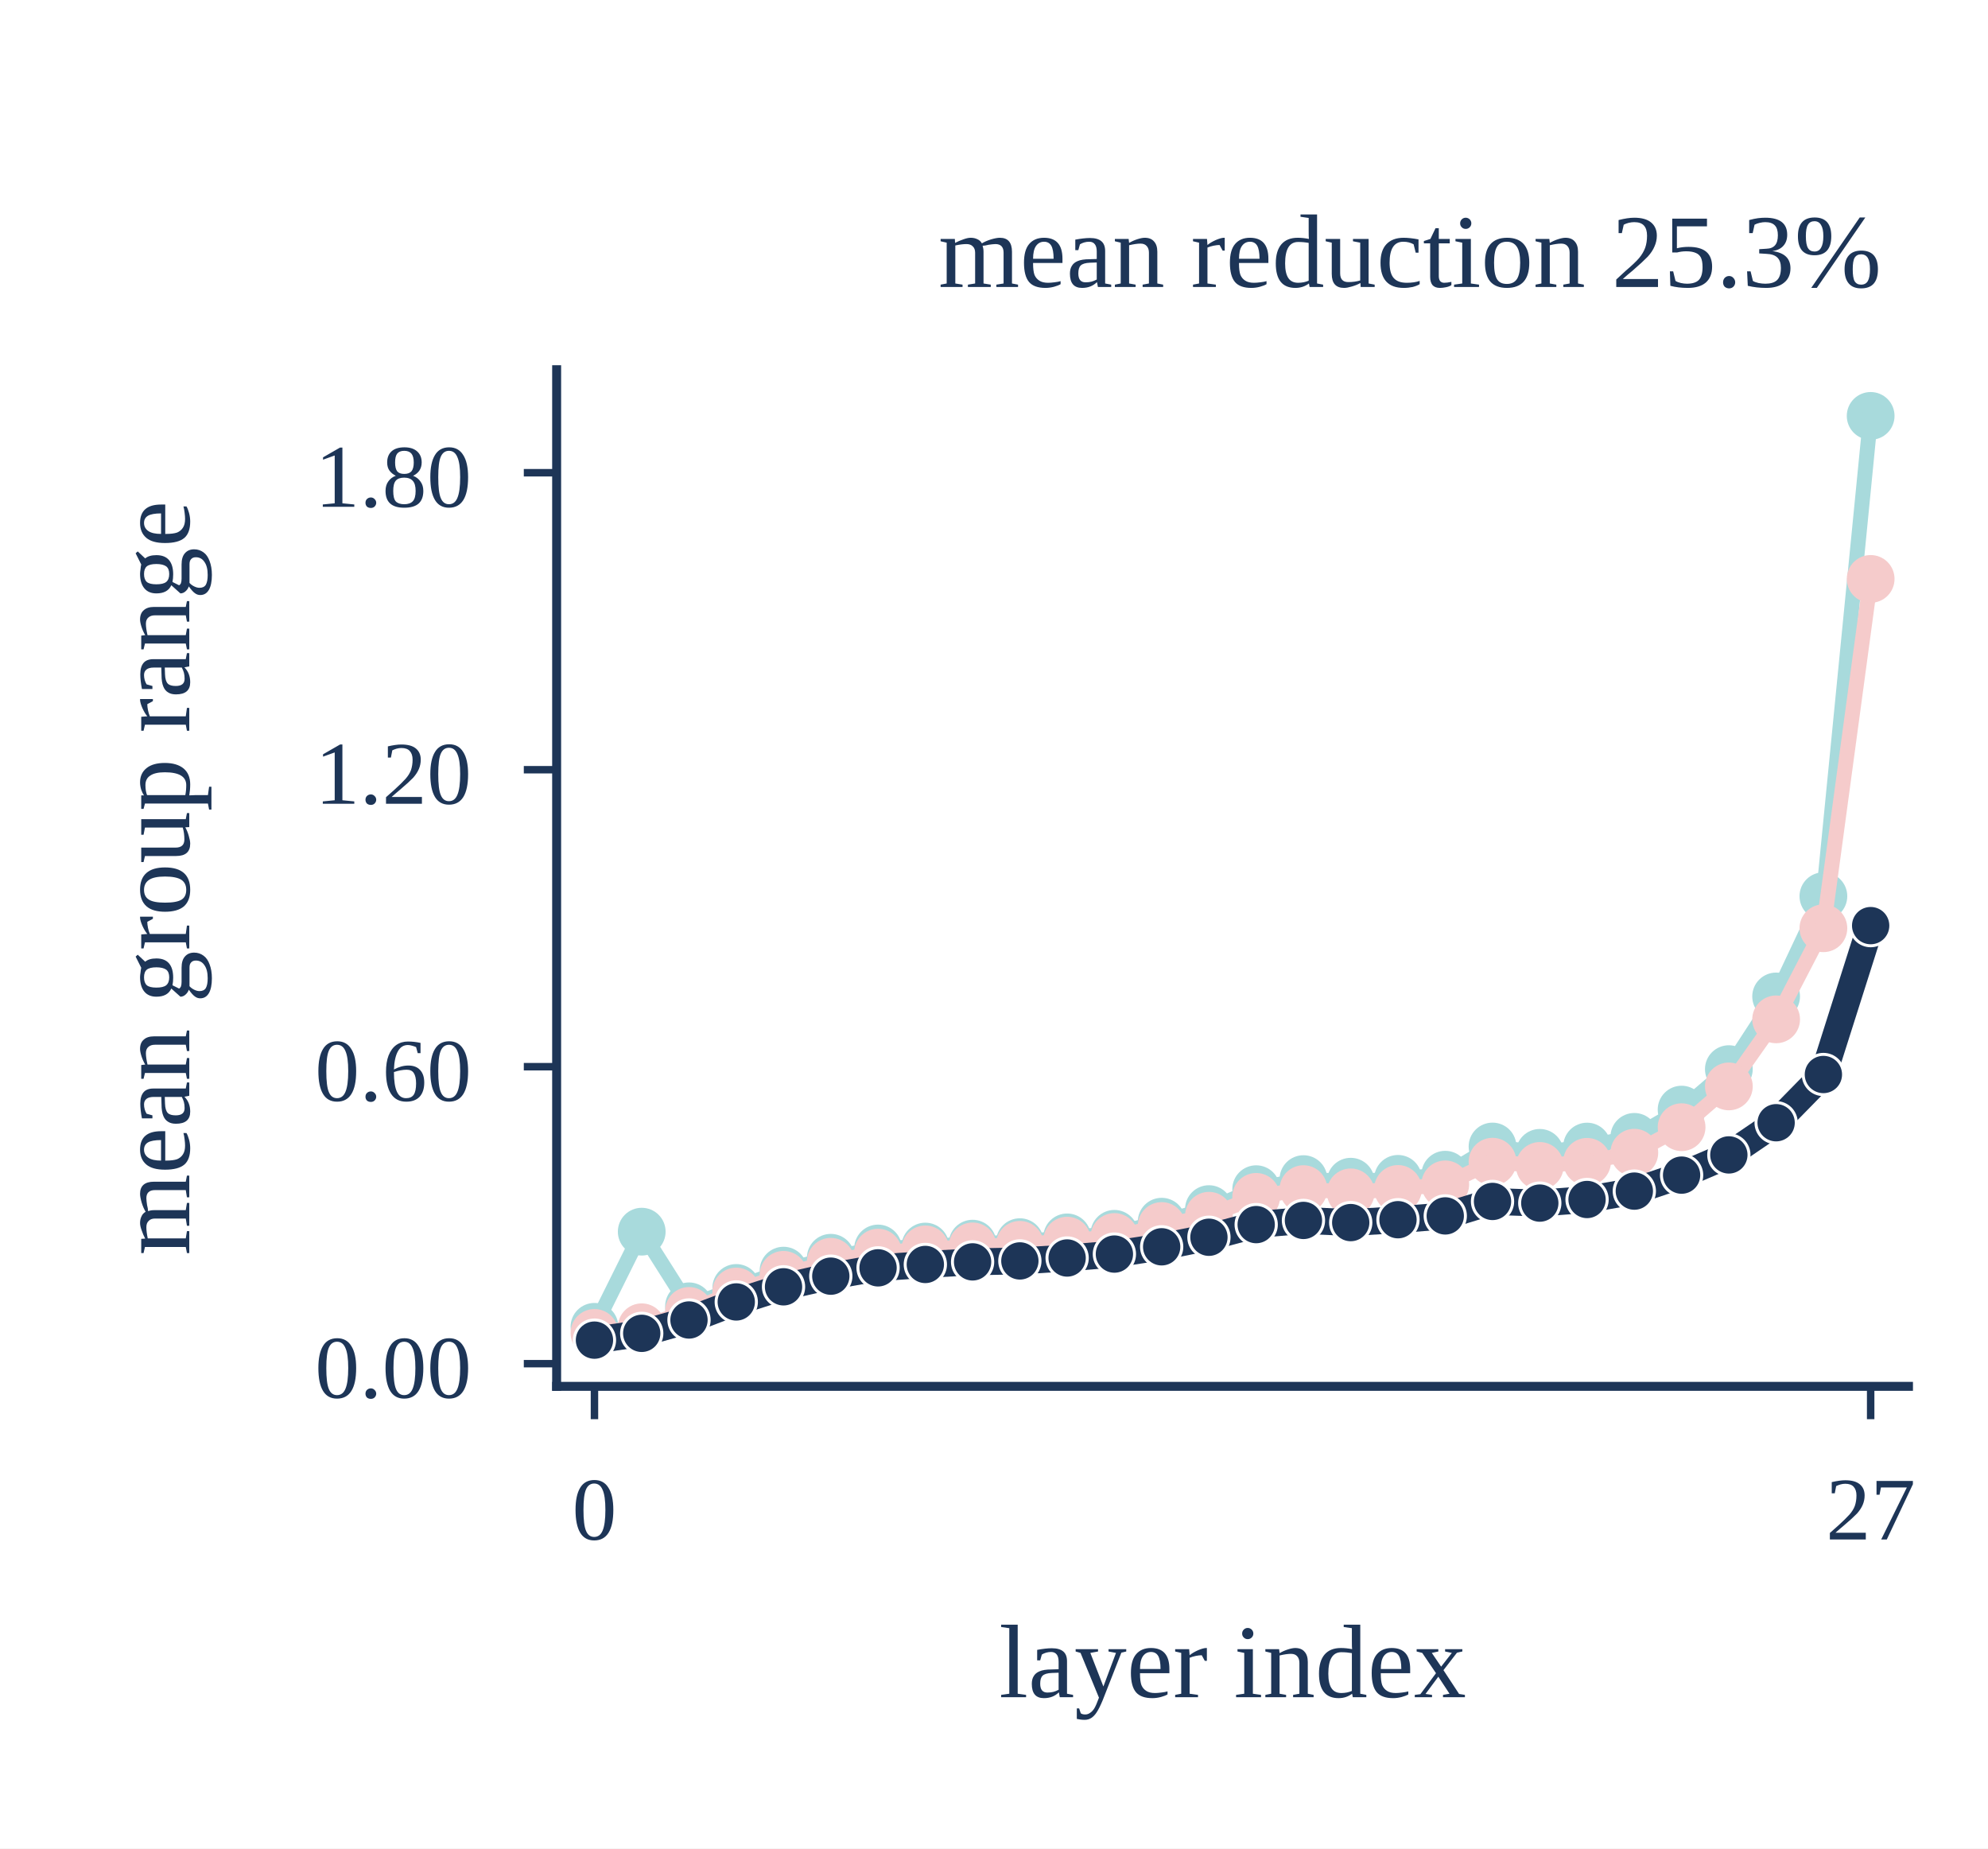
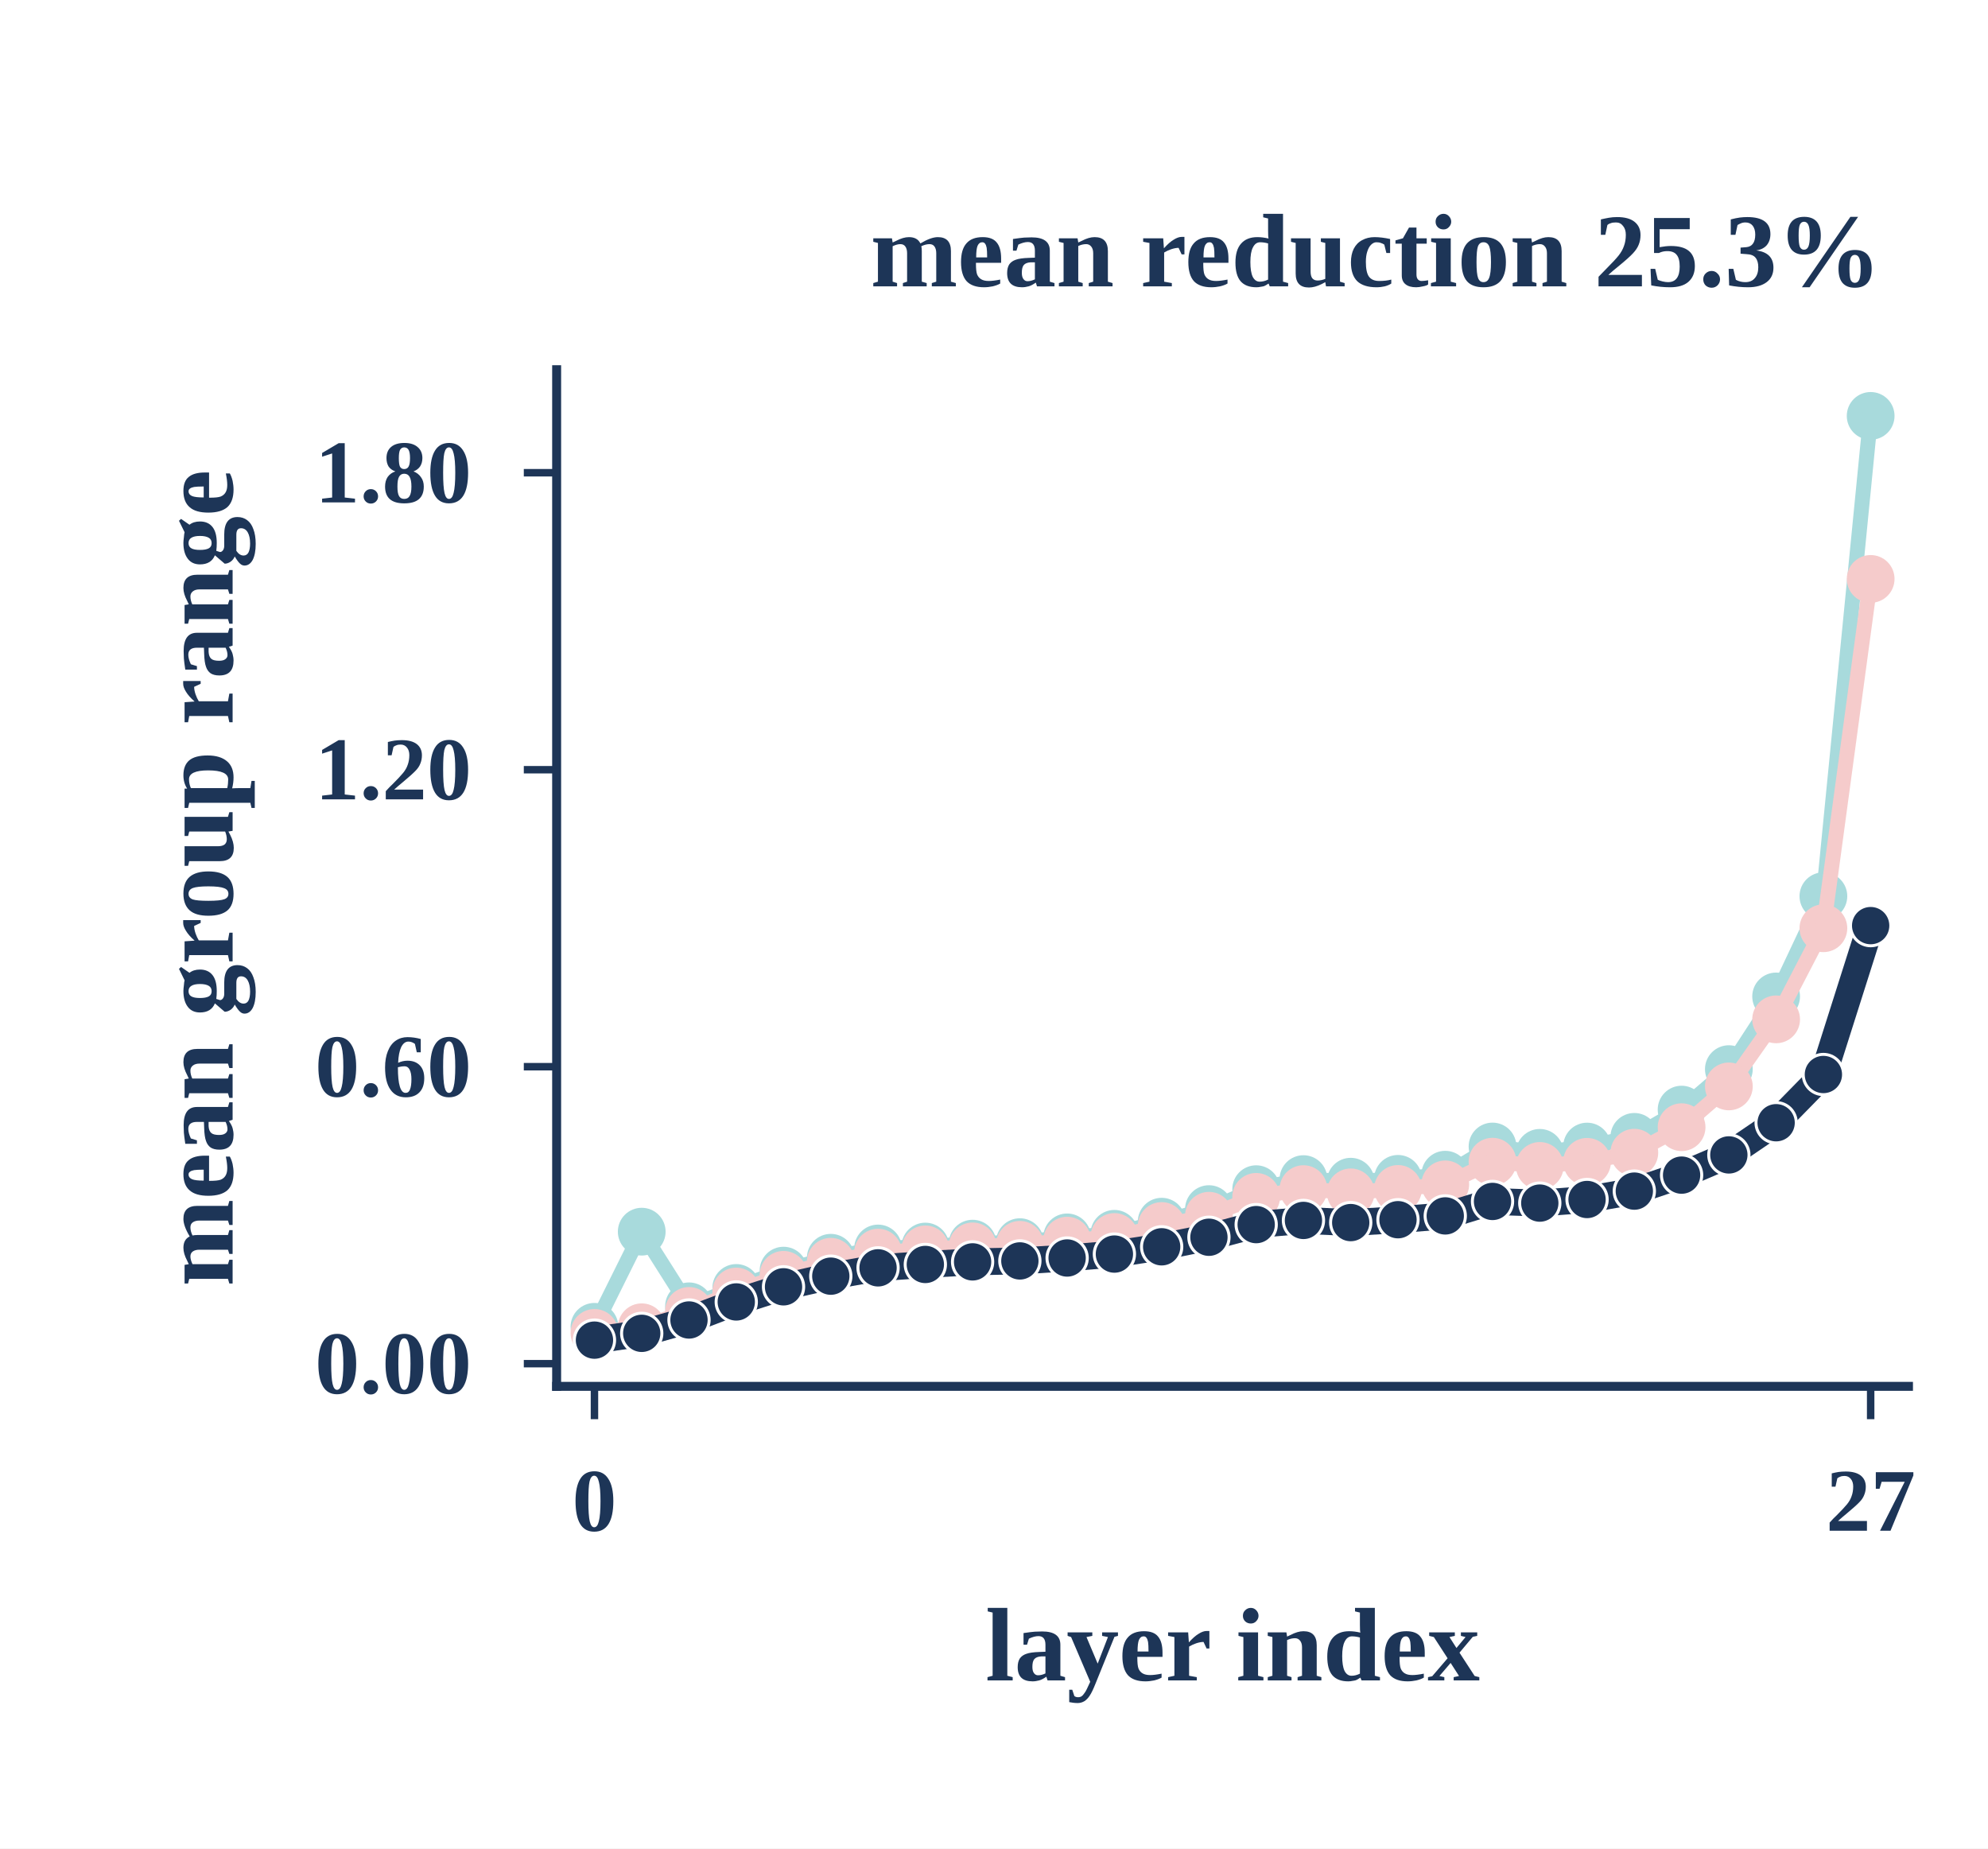
<svg xmlns="http://www.w3.org/2000/svg" xmlns:xlink="http://www.w3.org/1999/xlink" width="133.2pt" height="123.84pt" viewBox="0 0 133.2 123.84" version="1.1">
  <defs>
    <style type="text/css">*{stroke-linejoin: round; stroke-linecap: butt}</style>
  </defs>
  <g id="figure_1">
    <g id="patch_1">
      <path d="M 0 123.84 L 133.2 123.84 L 133.2 0 L 0 0 z " style="fill: #ffffff" />
    </g>
    <g id="axes_1">
      <g id="patch_2">
        <path d="M 37.296 92.88 L 127.872 92.88 L 127.872 24.768 L 37.296 24.768 z " style="fill: #ffffff" />
      </g>
      <g id="matplotlib.axis_1">
        <g id="xtick_1">
          <g id="line2d_1">
            <defs>
-               <path id="m41f1aa13f2" d="M 0 0 L 0 2.2 " style="stroke: #1d3557; stroke-width: 0.5" />
+               <path id="mff62e9eb4f" d="M 0 0 L 0 2.2 " style="stroke: #1d3557; stroke-width: 0.5" />
            </defs>
            <g>
-               <use xlink:href="#m41f1aa13f2" x="39.83" y="92.88" style="fill: #1d3557; stroke: #1d3557; stroke-width: 0.5" />
+               <use xlink:href="#mff62e9eb4f" x="39.83" y="92.88" style="fill: #1d3557; stroke: #1d3557; stroke-width: 0.5" />
            </g>
          </g>
          <g id="text_1">
-             <text style="font-size: 6px; font-family: 'Times New Roman', 'Liberation Serif', 'DejaVu Serif', serif; text-anchor: middle; fill: #1d3557" x="39.83" y="103.139" transform="rotate(-0 39.82959 103.1391)">0</text>
+             <text style="font-weight: 700; font-size: 6px; font-family: 'Times New Roman', serif; text-anchor: middle; fill: #1d3557" x="39.83" y="102.553" transform="rotate(-0 39.82959 102.5531)">0</text>
          </g>
        </g>
        <g id="xtick_2">
          <g id="line2d_2">
            <g>
-               <use xlink:href="#m41f1aa13f2" x="125.338" y="92.88" style="fill: #1d3557; stroke: #1d3557; stroke-width: 0.5" />
+               <use xlink:href="#mff62e9eb4f" x="125.338" y="92.88" style="fill: #1d3557; stroke: #1d3557; stroke-width: 0.5" />
            </g>
          </g>
          <g id="text_2">
-             <text style="font-size: 6px; font-family: 'Times New Roman', 'Liberation Serif', 'DejaVu Serif', serif; text-anchor: middle; fill: #1d3557" x="125.338" y="103.139" transform="rotate(-0 125.3384 103.1391)">27</text>
+             <text style="font-weight: 700; font-size: 6px; font-family: 'Times New Roman', serif; text-anchor: middle; fill: #1d3557" x="125.338" y="102.553" transform="rotate(-0 125.3384 102.5531)">27</text>
          </g>
        </g>
        <g id="text_3">
-           <text style="font-size: 7px; font-family: 'Times New Roman', 'Liberation Serif', 'DejaVu Serif', serif; text-anchor: middle; fill: #1d3557" x="82.584" y="113.706" transform="rotate(-0 82.584 113.7058)">layer index</text>
+           <text style="font-weight: 700; font-size: 7px; font-family: 'Times New Roman', serif; text-anchor: middle; fill: #1d3557" x="82.584" y="112.581" transform="rotate(-0 82.584 112.5812)">layer index</text>
        </g>
      </g>
      <g id="matplotlib.axis_2">
        <g id="ytick_1">
          <g id="line2d_3">
            <defs>
-               <path id="m8bf0206cae" d="M 0 0 L -2.2 0 " style="stroke: #1d3557; stroke-width: 0.5" />
+               <path id="m8c5cde82a4" d="M 0 0 L -2.2 0 " style="stroke: #1d3557; stroke-width: 0.5" />
            </defs>
            <g>
-               <use xlink:href="#m8bf0206cae" x="37.296" y="91.361" style="fill: #1d3557; stroke: #1d3557; stroke-width: 0.5" />
+               <use xlink:href="#m8c5cde82a4" x="37.296" y="91.361" style="fill: #1d3557; stroke: #1d3557; stroke-width: 0.5" />
            </g>
          </g>
          <g id="text_4">
-             <text style="font-size: 6px; font-family: 'Times New Roman', 'Liberation Serif', 'DejaVu Serif', serif; text-anchor: end; fill: #1d3557" x="31.596" y="93.641" transform="rotate(-0 31.596 93.64051)">0.00</text>
+             <text style="font-weight: 700; font-size: 6px; font-family: 'Times New Roman', serif; text-anchor: end; fill: #1d3557" x="31.596" y="93.348" transform="rotate(-0 31.596 93.34754)">0.00</text>
          </g>
        </g>
        <g id="ytick_2">
          <g id="line2d_4">
            <g>
-               <use xlink:href="#m8bf0206cae" x="37.296" y="71.465" style="fill: #1d3557; stroke: #1d3557; stroke-width: 0.5" />
+               <use xlink:href="#m8c5cde82a4" x="37.296" y="71.465" style="fill: #1d3557; stroke: #1d3557; stroke-width: 0.5" />
            </g>
          </g>
          <g id="text_5">
-             <text style="font-size: 6px; font-family: 'Times New Roman', 'Liberation Serif', 'DejaVu Serif', serif; text-anchor: end; fill: #1d3557" x="31.596" y="73.744" transform="rotate(-0 31.596 73.74407)">0.60</text>
+             <text style="font-weight: 700; font-size: 6px; font-family: 'Times New Roman', serif; text-anchor: end; fill: #1d3557" x="31.596" y="73.451" transform="rotate(-0 31.596 73.4511)">0.60</text>
          </g>
        </g>
        <g id="ytick_3">
          <g id="line2d_5">
            <g>
-               <use xlink:href="#m8bf0206cae" x="37.296" y="51.568" style="fill: #1d3557; stroke: #1d3557; stroke-width: 0.5" />
+               <use xlink:href="#m8c5cde82a4" x="37.296" y="51.568" style="fill: #1d3557; stroke: #1d3557; stroke-width: 0.5" />
            </g>
          </g>
          <g id="text_6">
-             <text style="font-size: 6px; font-family: 'Times New Roman', 'Liberation Serif', 'DejaVu Serif', serif; text-anchor: end; fill: #1d3557" x="31.596" y="53.848" transform="rotate(-0 31.596 53.84763)">1.20</text>
+             <text style="font-weight: 700; font-size: 6px; font-family: 'Times New Roman', serif; text-anchor: end; fill: #1d3557" x="31.596" y="53.555" transform="rotate(-0 31.596 53.55466)">1.20</text>
          </g>
        </g>
        <g id="ytick_4">
          <g id="line2d_6">
            <g>
-               <use xlink:href="#m8bf0206cae" x="37.296" y="31.672" style="fill: #1d3557; stroke: #1d3557; stroke-width: 0.5" />
+               <use xlink:href="#m8c5cde82a4" x="37.296" y="31.672" style="fill: #1d3557; stroke: #1d3557; stroke-width: 0.5" />
            </g>
          </g>
          <g id="text_7">
-             <text style="font-size: 6px; font-family: 'Times New Roman', 'Liberation Serif', 'DejaVu Serif', serif; text-anchor: end; fill: #1d3557" x="31.596" y="33.951" transform="rotate(-0 31.596 33.95118)">1.80</text>
+             <text style="font-weight: 700; font-size: 6px; font-family: 'Times New Roman', serif; text-anchor: end; fill: #1d3557" x="31.596" y="33.658" transform="rotate(-0 31.596 33.65821)">1.80</text>
          </g>
        </g>
        <g id="text_8">
-           <text style="font-size: 7px; font-family: 'Times New Roman', 'Liberation Serif', 'DejaVu Serif', serif; text-anchor: middle; fill: #1d3557" x="12.681" y="58.824" transform="rotate(-90 12.68131 58.824)">mean group range</text>
+           <text style="font-weight: 700; font-size: 7px; font-family: 'Times New Roman', serif; text-anchor: middle; fill: #1d3557" x="15.586" y="58.824" transform="rotate(-90 15.58553 58.824)">mean group range</text>
        </g>
      </g>
      <g id="line2d_7">
-         <path d="M 39.83 88.892 L 42.997 82.517 L 46.164 87.519 L 49.331 86.288 L 52.498 85.128 L 55.665 84.266 L 58.832 83.644 L 61.999 83.515 L 65.166 83.32 L 68.333 83.22 L 71.5 82.9 L 74.667 82.661 L 77.834 81.849 L 81.001 81.006 L 84.167 79.671 L 87.334 78.996 L 90.501 79.17 L 93.668 78.979 L 96.835 78.701 L 100.002 76.812 L 103.169 77.237 L 106.336 76.816 L 109.503 76.166 L 112.67 74.34 L 115.837 71.628 L 119.004 66.759 L 122.171 60.042 L 125.338 27.864 " clip-path="url(#pec1732b1dc)" style="fill: none; stroke: #a8dadc; stroke-linecap: square" />
+         <path d="M 39.83 88.892 L 42.997 82.517 L 46.164 87.519 L 49.331 86.288 L 52.498 85.128 L 55.665 84.266 L 58.832 83.644 L 61.999 83.515 L 65.166 83.32 L 68.333 83.22 L 71.5 82.9 L 74.667 82.661 L 77.834 81.849 L 81.001 81.006 L 84.167 79.671 L 87.334 78.996 L 90.501 79.17 L 93.668 78.979 L 96.835 78.701 L 100.002 76.812 L 103.169 77.237 L 106.336 76.816 L 109.503 76.166 L 112.67 74.34 L 115.837 71.628 L 119.004 66.759 L 122.171 60.042 L 125.338 27.864 " clip-path="url(#p6c785746af)" style="fill: none; stroke: #a8dadc; stroke-linecap: square" />
        <defs>
-           <path id="macbaec194e" d="M 0 1.1 C 0.292 1.1 0.572 0.984 0.778 0.778 C 0.984 0.572 1.1 0.292 1.1 0 C 1.1 -0.292 0.984 -0.572 0.778 -0.778 C 0.572 -0.984 0.292 -1.1 0 -1.1 C -0.292 -1.1 -0.572 -0.984 -0.778 -0.778 C -0.984 -0.572 -1.1 -0.292 -1.1 0 C -1.1 0.292 -0.984 0.572 -0.778 0.778 C -0.572 0.984 -0.292 1.1 0 1.1 z " style="stroke: #a8dadc" />
+           <path id="m7d5766083f" d="M 0 1.1 C 0.292 1.1 0.572 0.984 0.778 0.778 C 0.984 0.572 1.1 0.292 1.1 0 C 1.1 -0.292 0.984 -0.572 0.778 -0.778 C 0.572 -0.984 0.292 -1.1 0 -1.1 C -0.292 -1.1 -0.572 -0.984 -0.778 -0.778 C -0.984 -0.572 -1.1 -0.292 -1.1 0 C -1.1 0.292 -0.984 0.572 -0.778 0.778 C -0.572 0.984 -0.292 1.1 0 1.1 z " style="stroke: #a8dadc" />
        </defs>
-         <g clip-path="url(#pec1732b1dc)">
-           <use xlink:href="#macbaec194e" x="39.83" y="88.892" style="fill: #a8dadc; stroke: #a8dadc" />
-           <use xlink:href="#macbaec194e" x="42.997" y="82.517" style="fill: #a8dadc; stroke: #a8dadc" />
-           <use xlink:href="#macbaec194e" x="46.164" y="87.519" style="fill: #a8dadc; stroke: #a8dadc" />
-           <use xlink:href="#macbaec194e" x="49.331" y="86.288" style="fill: #a8dadc; stroke: #a8dadc" />
-           <use xlink:href="#macbaec194e" x="52.498" y="85.128" style="fill: #a8dadc; stroke: #a8dadc" />
-           <use xlink:href="#macbaec194e" x="55.665" y="84.266" style="fill: #a8dadc; stroke: #a8dadc" />
-           <use xlink:href="#macbaec194e" x="58.832" y="83.644" style="fill: #a8dadc; stroke: #a8dadc" />
-           <use xlink:href="#macbaec194e" x="61.999" y="83.515" style="fill: #a8dadc; stroke: #a8dadc" />
-           <use xlink:href="#macbaec194e" x="65.166" y="83.32" style="fill: #a8dadc; stroke: #a8dadc" />
-           <use xlink:href="#macbaec194e" x="68.333" y="83.22" style="fill: #a8dadc; stroke: #a8dadc" />
-           <use xlink:href="#macbaec194e" x="71.5" y="82.9" style="fill: #a8dadc; stroke: #a8dadc" />
-           <use xlink:href="#macbaec194e" x="74.667" y="82.661" style="fill: #a8dadc; stroke: #a8dadc" />
-           <use xlink:href="#macbaec194e" x="77.834" y="81.849" style="fill: #a8dadc; stroke: #a8dadc" />
-           <use xlink:href="#macbaec194e" x="81.001" y="81.006" style="fill: #a8dadc; stroke: #a8dadc" />
-           <use xlink:href="#macbaec194e" x="84.167" y="79.671" style="fill: #a8dadc; stroke: #a8dadc" />
-           <use xlink:href="#macbaec194e" x="87.334" y="78.996" style="fill: #a8dadc; stroke: #a8dadc" />
-           <use xlink:href="#macbaec194e" x="90.501" y="79.17" style="fill: #a8dadc; stroke: #a8dadc" />
-           <use xlink:href="#macbaec194e" x="93.668" y="78.979" style="fill: #a8dadc; stroke: #a8dadc" />
-           <use xlink:href="#macbaec194e" x="96.835" y="78.701" style="fill: #a8dadc; stroke: #a8dadc" />
-           <use xlink:href="#macbaec194e" x="100.002" y="76.812" style="fill: #a8dadc; stroke: #a8dadc" />
-           <use xlink:href="#macbaec194e" x="103.169" y="77.237" style="fill: #a8dadc; stroke: #a8dadc" />
-           <use xlink:href="#macbaec194e" x="106.336" y="76.816" style="fill: #a8dadc; stroke: #a8dadc" />
-           <use xlink:href="#macbaec194e" x="109.503" y="76.166" style="fill: #a8dadc; stroke: #a8dadc" />
-           <use xlink:href="#macbaec194e" x="112.67" y="74.34" style="fill: #a8dadc; stroke: #a8dadc" />
-           <use xlink:href="#macbaec194e" x="115.837" y="71.628" style="fill: #a8dadc; stroke: #a8dadc" />
-           <use xlink:href="#macbaec194e" x="119.004" y="66.759" style="fill: #a8dadc; stroke: #a8dadc" />
-           <use xlink:href="#macbaec194e" x="122.171" y="60.042" style="fill: #a8dadc; stroke: #a8dadc" />
-           <use xlink:href="#macbaec194e" x="125.338" y="27.864" style="fill: #a8dadc; stroke: #a8dadc" />
+         <g clip-path="url(#p6c785746af)">
+           <use xlink:href="#m7d5766083f" x="39.83" y="88.892" style="fill: #a8dadc; stroke: #a8dadc" />
+           <use xlink:href="#m7d5766083f" x="42.997" y="82.517" style="fill: #a8dadc; stroke: #a8dadc" />
+           <use xlink:href="#m7d5766083f" x="46.164" y="87.519" style="fill: #a8dadc; stroke: #a8dadc" />
+           <use xlink:href="#m7d5766083f" x="49.331" y="86.288" style="fill: #a8dadc; stroke: #a8dadc" />
+           <use xlink:href="#m7d5766083f" x="52.498" y="85.128" style="fill: #a8dadc; stroke: #a8dadc" />
+           <use xlink:href="#m7d5766083f" x="55.665" y="84.266" style="fill: #a8dadc; stroke: #a8dadc" />
+           <use xlink:href="#m7d5766083f" x="58.832" y="83.644" style="fill: #a8dadc; stroke: #a8dadc" />
+           <use xlink:href="#m7d5766083f" x="61.999" y="83.515" style="fill: #a8dadc; stroke: #a8dadc" />
+           <use xlink:href="#m7d5766083f" x="65.166" y="83.32" style="fill: #a8dadc; stroke: #a8dadc" />
+           <use xlink:href="#m7d5766083f" x="68.333" y="83.22" style="fill: #a8dadc; stroke: #a8dadc" />
+           <use xlink:href="#m7d5766083f" x="71.5" y="82.9" style="fill: #a8dadc; stroke: #a8dadc" />
+           <use xlink:href="#m7d5766083f" x="74.667" y="82.661" style="fill: #a8dadc; stroke: #a8dadc" />
+           <use xlink:href="#m7d5766083f" x="77.834" y="81.849" style="fill: #a8dadc; stroke: #a8dadc" />
+           <use xlink:href="#m7d5766083f" x="81.001" y="81.006" style="fill: #a8dadc; stroke: #a8dadc" />
+           <use xlink:href="#m7d5766083f" x="84.167" y="79.671" style="fill: #a8dadc; stroke: #a8dadc" />
+           <use xlink:href="#m7d5766083f" x="87.334" y="78.996" style="fill: #a8dadc; stroke: #a8dadc" />
+           <use xlink:href="#m7d5766083f" x="90.501" y="79.17" style="fill: #a8dadc; stroke: #a8dadc" />
+           <use xlink:href="#m7d5766083f" x="93.668" y="78.979" style="fill: #a8dadc; stroke: #a8dadc" />
+           <use xlink:href="#m7d5766083f" x="96.835" y="78.701" style="fill: #a8dadc; stroke: #a8dadc" />
+           <use xlink:href="#m7d5766083f" x="100.002" y="76.812" style="fill: #a8dadc; stroke: #a8dadc" />
+           <use xlink:href="#m7d5766083f" x="103.169" y="77.237" style="fill: #a8dadc; stroke: #a8dadc" />
+           <use xlink:href="#m7d5766083f" x="106.336" y="76.816" style="fill: #a8dadc; stroke: #a8dadc" />
+           <use xlink:href="#m7d5766083f" x="109.503" y="76.166" style="fill: #a8dadc; stroke: #a8dadc" />
+           <use xlink:href="#m7d5766083f" x="112.67" y="74.34" style="fill: #a8dadc; stroke: #a8dadc" />
+           <use xlink:href="#m7d5766083f" x="115.837" y="71.628" style="fill: #a8dadc; stroke: #a8dadc" />
+           <use xlink:href="#m7d5766083f" x="119.004" y="66.759" style="fill: #a8dadc; stroke: #a8dadc" />
+           <use xlink:href="#m7d5766083f" x="122.171" y="60.042" style="fill: #a8dadc; stroke: #a8dadc" />
+           <use xlink:href="#m7d5766083f" x="125.338" y="27.864" style="fill: #a8dadc; stroke: #a8dadc" />
        </g>
      </g>
      <g id="line2d_8">
-         <path d="M 39.83 89.3 L 42.997 88.923 L 46.164 87.827 L 49.331 86.527 L 52.498 85.409 L 55.665 84.534 L 58.832 83.921 L 61.999 83.705 L 65.166 83.503 L 68.333 83.398 L 71.5 83.119 L 74.667 82.874 L 77.834 82.138 L 81.001 81.451 L 84.167 80.186 L 87.334 79.667 L 90.501 79.884 L 93.668 79.655 L 96.835 79.349 L 100.002 77.829 L 103.169 78.113 L 106.336 77.838 L 109.503 77.227 L 112.67 75.518 L 115.837 72.786 L 119.004 68.293 L 122.171 62.189 L 125.338 38.786 " clip-path="url(#pec1732b1dc)" style="fill: none; stroke: #f5cbcb; stroke-linecap: square" />
+         <path d="M 39.83 89.3 L 42.997 88.923 L 46.164 87.827 L 49.331 86.527 L 52.498 85.409 L 55.665 84.534 L 58.832 83.921 L 61.999 83.705 L 65.166 83.503 L 68.333 83.398 L 71.5 83.119 L 74.667 82.874 L 77.834 82.138 L 81.001 81.451 L 84.167 80.186 L 87.334 79.667 L 90.501 79.884 L 93.668 79.655 L 96.835 79.349 L 100.002 77.829 L 103.169 78.113 L 106.336 77.838 L 109.503 77.227 L 112.67 75.518 L 115.837 72.786 L 119.004 68.293 L 122.171 62.189 L 125.338 38.786 " clip-path="url(#p6c785746af)" style="fill: none; stroke: #f5cbcb; stroke-linecap: square" />
        <defs>
-           <path id="m932749feab" d="M 0 1.1 C 0.292 1.1 0.572 0.984 0.778 0.778 C 0.984 0.572 1.1 0.292 1.1 0 C 1.1 -0.292 0.984 -0.572 0.778 -0.778 C 0.572 -0.984 0.292 -1.1 0 -1.1 C -0.292 -1.1 -0.572 -0.984 -0.778 -0.778 C -0.984 -0.572 -1.1 -0.292 -1.1 0 C -1.1 0.292 -0.984 0.572 -0.778 0.778 C -0.572 0.984 -0.292 1.1 0 1.1 z " style="stroke: #f5cbcb" />
+           <path id="m7cc63102e2" d="M 0 1.1 C 0.292 1.1 0.572 0.984 0.778 0.778 C 0.984 0.572 1.1 0.292 1.1 0 C 1.1 -0.292 0.984 -0.572 0.778 -0.778 C 0.572 -0.984 0.292 -1.1 0 -1.1 C -0.292 -1.1 -0.572 -0.984 -0.778 -0.778 C -0.984 -0.572 -1.1 -0.292 -1.1 0 C -1.1 0.292 -0.984 0.572 -0.778 0.778 C -0.572 0.984 -0.292 1.1 0 1.1 z " style="stroke: #f5cbcb" />
        </defs>
-         <g clip-path="url(#pec1732b1dc)">
-           <use xlink:href="#m932749feab" x="39.83" y="89.3" style="fill: #f5cbcb; stroke: #f5cbcb" />
-           <use xlink:href="#m932749feab" x="42.997" y="88.923" style="fill: #f5cbcb; stroke: #f5cbcb" />
-           <use xlink:href="#m932749feab" x="46.164" y="87.827" style="fill: #f5cbcb; stroke: #f5cbcb" />
-           <use xlink:href="#m932749feab" x="49.331" y="86.527" style="fill: #f5cbcb; stroke: #f5cbcb" />
-           <use xlink:href="#m932749feab" x="52.498" y="85.409" style="fill: #f5cbcb; stroke: #f5cbcb" />
-           <use xlink:href="#m932749feab" x="55.665" y="84.534" style="fill: #f5cbcb; stroke: #f5cbcb" />
-           <use xlink:href="#m932749feab" x="58.832" y="83.921" style="fill: #f5cbcb; stroke: #f5cbcb" />
-           <use xlink:href="#m932749feab" x="61.999" y="83.705" style="fill: #f5cbcb; stroke: #f5cbcb" />
-           <use xlink:href="#m932749feab" x="65.166" y="83.503" style="fill: #f5cbcb; stroke: #f5cbcb" />
-           <use xlink:href="#m932749feab" x="68.333" y="83.398" style="fill: #f5cbcb; stroke: #f5cbcb" />
-           <use xlink:href="#m932749feab" x="71.5" y="83.119" style="fill: #f5cbcb; stroke: #f5cbcb" />
-           <use xlink:href="#m932749feab" x="74.667" y="82.874" style="fill: #f5cbcb; stroke: #f5cbcb" />
-           <use xlink:href="#m932749feab" x="77.834" y="82.138" style="fill: #f5cbcb; stroke: #f5cbcb" />
-           <use xlink:href="#m932749feab" x="81.001" y="81.451" style="fill: #f5cbcb; stroke: #f5cbcb" />
-           <use xlink:href="#m932749feab" x="84.167" y="80.186" style="fill: #f5cbcb; stroke: #f5cbcb" />
-           <use xlink:href="#m932749feab" x="87.334" y="79.667" style="fill: #f5cbcb; stroke: #f5cbcb" />
-           <use xlink:href="#m932749feab" x="90.501" y="79.884" style="fill: #f5cbcb; stroke: #f5cbcb" />
-           <use xlink:href="#m932749feab" x="93.668" y="79.655" style="fill: #f5cbcb; stroke: #f5cbcb" />
-           <use xlink:href="#m932749feab" x="96.835" y="79.349" style="fill: #f5cbcb; stroke: #f5cbcb" />
-           <use xlink:href="#m932749feab" x="100.002" y="77.829" style="fill: #f5cbcb; stroke: #f5cbcb" />
-           <use xlink:href="#m932749feab" x="103.169" y="78.113" style="fill: #f5cbcb; stroke: #f5cbcb" />
-           <use xlink:href="#m932749feab" x="106.336" y="77.838" style="fill: #f5cbcb; stroke: #f5cbcb" />
-           <use xlink:href="#m932749feab" x="109.503" y="77.227" style="fill: #f5cbcb; stroke: #f5cbcb" />
-           <use xlink:href="#m932749feab" x="112.67" y="75.518" style="fill: #f5cbcb; stroke: #f5cbcb" />
-           <use xlink:href="#m932749feab" x="115.837" y="72.786" style="fill: #f5cbcb; stroke: #f5cbcb" />
-           <use xlink:href="#m932749feab" x="119.004" y="68.293" style="fill: #f5cbcb; stroke: #f5cbcb" />
-           <use xlink:href="#m932749feab" x="122.171" y="62.189" style="fill: #f5cbcb; stroke: #f5cbcb" />
-           <use xlink:href="#m932749feab" x="125.338" y="38.786" style="fill: #f5cbcb; stroke: #f5cbcb" />
+         <g clip-path="url(#p6c785746af)">
+           <use xlink:href="#m7cc63102e2" x="39.83" y="89.3" style="fill: #f5cbcb; stroke: #f5cbcb" />
+           <use xlink:href="#m7cc63102e2" x="42.997" y="88.923" style="fill: #f5cbcb; stroke: #f5cbcb" />
+           <use xlink:href="#m7cc63102e2" x="46.164" y="87.827" style="fill: #f5cbcb; stroke: #f5cbcb" />
+           <use xlink:href="#m7cc63102e2" x="49.331" y="86.527" style="fill: #f5cbcb; stroke: #f5cbcb" />
+           <use xlink:href="#m7cc63102e2" x="52.498" y="85.409" style="fill: #f5cbcb; stroke: #f5cbcb" />
+           <use xlink:href="#m7cc63102e2" x="55.665" y="84.534" style="fill: #f5cbcb; stroke: #f5cbcb" />
+           <use xlink:href="#m7cc63102e2" x="58.832" y="83.921" style="fill: #f5cbcb; stroke: #f5cbcb" />
+           <use xlink:href="#m7cc63102e2" x="61.999" y="83.705" style="fill: #f5cbcb; stroke: #f5cbcb" />
+           <use xlink:href="#m7cc63102e2" x="65.166" y="83.503" style="fill: #f5cbcb; stroke: #f5cbcb" />
+           <use xlink:href="#m7cc63102e2" x="68.333" y="83.398" style="fill: #f5cbcb; stroke: #f5cbcb" />
+           <use xlink:href="#m7cc63102e2" x="71.5" y="83.119" style="fill: #f5cbcb; stroke: #f5cbcb" />
+           <use xlink:href="#m7cc63102e2" x="74.667" y="82.874" style="fill: #f5cbcb; stroke: #f5cbcb" />
+           <use xlink:href="#m7cc63102e2" x="77.834" y="82.138" style="fill: #f5cbcb; stroke: #f5cbcb" />
+           <use xlink:href="#m7cc63102e2" x="81.001" y="81.451" style="fill: #f5cbcb; stroke: #f5cbcb" />
+           <use xlink:href="#m7cc63102e2" x="84.167" y="80.186" style="fill: #f5cbcb; stroke: #f5cbcb" />
+           <use xlink:href="#m7cc63102e2" x="87.334" y="79.667" style="fill: #f5cbcb; stroke: #f5cbcb" />
+           <use xlink:href="#m7cc63102e2" x="90.501" y="79.884" style="fill: #f5cbcb; stroke: #f5cbcb" />
+           <use xlink:href="#m7cc63102e2" x="93.668" y="79.655" style="fill: #f5cbcb; stroke: #f5cbcb" />
+           <use xlink:href="#m7cc63102e2" x="96.835" y="79.349" style="fill: #f5cbcb; stroke: #f5cbcb" />
+           <use xlink:href="#m7cc63102e2" x="100.002" y="77.829" style="fill: #f5cbcb; stroke: #f5cbcb" />
+           <use xlink:href="#m7cc63102e2" x="103.169" y="78.113" style="fill: #f5cbcb; stroke: #f5cbcb" />
+           <use xlink:href="#m7cc63102e2" x="106.336" y="77.838" style="fill: #f5cbcb; stroke: #f5cbcb" />
+           <use xlink:href="#m7cc63102e2" x="109.503" y="77.227" style="fill: #f5cbcb; stroke: #f5cbcb" />
+           <use xlink:href="#m7cc63102e2" x="112.67" y="75.518" style="fill: #f5cbcb; stroke: #f5cbcb" />
+           <use xlink:href="#m7cc63102e2" x="115.837" y="72.786" style="fill: #f5cbcb; stroke: #f5cbcb" />
+           <use xlink:href="#m7cc63102e2" x="119.004" y="68.293" style="fill: #f5cbcb; stroke: #f5cbcb" />
+           <use xlink:href="#m7cc63102e2" x="122.171" y="62.189" style="fill: #f5cbcb; stroke: #f5cbcb" />
+           <use xlink:href="#m7cc63102e2" x="125.338" y="38.786" style="fill: #f5cbcb; stroke: #f5cbcb" />
        </g>
      </g>
      <g id="line2d_9">
-         <path d="M 39.83 89.784 L 42.997 89.329 L 46.164 88.434 L 49.331 87.225 L 52.498 86.212 L 55.665 85.498 L 58.832 84.941 L 61.999 84.714 L 65.166 84.541 L 68.333 84.477 L 71.5 84.281 L 74.667 84.018 L 77.834 83.531 L 81.001 82.891 L 84.167 82.044 L 87.334 81.764 L 90.501 81.909 L 93.668 81.716 L 96.835 81.461 L 100.002 80.492 L 103.169 80.603 L 106.336 80.362 L 109.503 79.8 L 112.67 78.729 L 115.837 77.375 L 119.004 75.219 L 122.171 71.988 L 125.338 62.013 " clip-path="url(#pec1732b1dc)" style="fill: none; stroke: #1d3557; stroke-width: 1.8; stroke-linecap: square" />
+         <path d="M 39.83 89.784 L 42.997 89.329 L 46.164 88.434 L 49.331 87.225 L 52.498 86.212 L 55.665 85.498 L 58.832 84.941 L 61.999 84.714 L 65.166 84.541 L 68.333 84.477 L 71.5 84.281 L 74.667 84.018 L 77.834 83.531 L 81.001 82.891 L 84.167 82.044 L 87.334 81.764 L 90.501 81.909 L 93.668 81.716 L 96.835 81.461 L 100.002 80.492 L 103.169 80.603 L 106.336 80.362 L 109.503 79.8 L 112.67 78.729 L 115.837 77.375 L 119.004 75.219 L 122.171 71.988 L 125.338 62.013 " clip-path="url(#p6c785746af)" style="fill: none; stroke: #1d3557; stroke-width: 1.8; stroke-linecap: square" />
        <defs>
-           <path id="mea4743341e" d="M 0 1.35 C 0.358 1.35 0.701 1.208 0.955 0.955 C 1.208 0.701 1.35 0.358 1.35 0 C 1.35 -0.358 1.208 -0.701 0.955 -0.955 C 0.701 -1.208 0.358 -1.35 0 -1.35 C -0.358 -1.35 -0.701 -1.208 -0.955 -0.955 C -1.208 -0.701 -1.35 -0.358 -1.35 0 C -1.35 0.358 -1.208 0.701 -0.955 0.955 C -0.701 1.208 -0.358 1.35 0 1.35 z " style="stroke: #ffffff; stroke-width: 0.2" />
+           <path id="mc015d669a0" d="M 0 1.35 C 0.358 1.35 0.701 1.208 0.955 0.955 C 1.208 0.701 1.35 0.358 1.35 0 C 1.35 -0.358 1.208 -0.701 0.955 -0.955 C 0.701 -1.208 0.358 -1.35 0 -1.35 C -0.358 -1.35 -0.701 -1.208 -0.955 -0.955 C -1.208 -0.701 -1.35 -0.358 -1.35 0 C -1.35 0.358 -1.208 0.701 -0.955 0.955 C -0.701 1.208 -0.358 1.35 0 1.35 z " style="stroke: #ffffff; stroke-width: 0.2" />
        </defs>
-         <g clip-path="url(#pec1732b1dc)">
-           <use xlink:href="#mea4743341e" x="39.83" y="89.784" style="fill: #1d3557; stroke: #ffffff; stroke-width: 0.2" />
-           <use xlink:href="#mea4743341e" x="42.997" y="89.329" style="fill: #1d3557; stroke: #ffffff; stroke-width: 0.2" />
-           <use xlink:href="#mea4743341e" x="46.164" y="88.434" style="fill: #1d3557; stroke: #ffffff; stroke-width: 0.2" />
-           <use xlink:href="#mea4743341e" x="49.331" y="87.225" style="fill: #1d3557; stroke: #ffffff; stroke-width: 0.2" />
-           <use xlink:href="#mea4743341e" x="52.498" y="86.212" style="fill: #1d3557; stroke: #ffffff; stroke-width: 0.2" />
-           <use xlink:href="#mea4743341e" x="55.665" y="85.498" style="fill: #1d3557; stroke: #ffffff; stroke-width: 0.2" />
-           <use xlink:href="#mea4743341e" x="58.832" y="84.941" style="fill: #1d3557; stroke: #ffffff; stroke-width: 0.2" />
-           <use xlink:href="#mea4743341e" x="61.999" y="84.714" style="fill: #1d3557; stroke: #ffffff; stroke-width: 0.2" />
-           <use xlink:href="#mea4743341e" x="65.166" y="84.541" style="fill: #1d3557; stroke: #ffffff; stroke-width: 0.2" />
-           <use xlink:href="#mea4743341e" x="68.333" y="84.477" style="fill: #1d3557; stroke: #ffffff; stroke-width: 0.2" />
-           <use xlink:href="#mea4743341e" x="71.5" y="84.281" style="fill: #1d3557; stroke: #ffffff; stroke-width: 0.2" />
-           <use xlink:href="#mea4743341e" x="74.667" y="84.018" style="fill: #1d3557; stroke: #ffffff; stroke-width: 0.2" />
-           <use xlink:href="#mea4743341e" x="77.834" y="83.531" style="fill: #1d3557; stroke: #ffffff; stroke-width: 0.2" />
-           <use xlink:href="#mea4743341e" x="81.001" y="82.891" style="fill: #1d3557; stroke: #ffffff; stroke-width: 0.2" />
-           <use xlink:href="#mea4743341e" x="84.167" y="82.044" style="fill: #1d3557; stroke: #ffffff; stroke-width: 0.2" />
-           <use xlink:href="#mea4743341e" x="87.334" y="81.764" style="fill: #1d3557; stroke: #ffffff; stroke-width: 0.2" />
-           <use xlink:href="#mea4743341e" x="90.501" y="81.909" style="fill: #1d3557; stroke: #ffffff; stroke-width: 0.2" />
-           <use xlink:href="#mea4743341e" x="93.668" y="81.716" style="fill: #1d3557; stroke: #ffffff; stroke-width: 0.2" />
-           <use xlink:href="#mea4743341e" x="96.835" y="81.461" style="fill: #1d3557; stroke: #ffffff; stroke-width: 0.2" />
-           <use xlink:href="#mea4743341e" x="100.002" y="80.492" style="fill: #1d3557; stroke: #ffffff; stroke-width: 0.2" />
-           <use xlink:href="#mea4743341e" x="103.169" y="80.603" style="fill: #1d3557; stroke: #ffffff; stroke-width: 0.2" />
-           <use xlink:href="#mea4743341e" x="106.336" y="80.362" style="fill: #1d3557; stroke: #ffffff; stroke-width: 0.2" />
-           <use xlink:href="#mea4743341e" x="109.503" y="79.8" style="fill: #1d3557; stroke: #ffffff; stroke-width: 0.2" />
-           <use xlink:href="#mea4743341e" x="112.67" y="78.729" style="fill: #1d3557; stroke: #ffffff; stroke-width: 0.2" />
-           <use xlink:href="#mea4743341e" x="115.837" y="77.375" style="fill: #1d3557; stroke: #ffffff; stroke-width: 0.2" />
-           <use xlink:href="#mea4743341e" x="119.004" y="75.219" style="fill: #1d3557; stroke: #ffffff; stroke-width: 0.2" />
-           <use xlink:href="#mea4743341e" x="122.171" y="71.988" style="fill: #1d3557; stroke: #ffffff; stroke-width: 0.2" />
-           <use xlink:href="#mea4743341e" x="125.338" y="62.013" style="fill: #1d3557; stroke: #ffffff; stroke-width: 0.2" />
+         <g clip-path="url(#p6c785746af)">
+           <use xlink:href="#mc015d669a0" x="39.83" y="89.784" style="fill: #1d3557; stroke: #ffffff; stroke-width: 0.2" />
+           <use xlink:href="#mc015d669a0" x="42.997" y="89.329" style="fill: #1d3557; stroke: #ffffff; stroke-width: 0.2" />
+           <use xlink:href="#mc015d669a0" x="46.164" y="88.434" style="fill: #1d3557; stroke: #ffffff; stroke-width: 0.2" />
+           <use xlink:href="#mc015d669a0" x="49.331" y="87.225" style="fill: #1d3557; stroke: #ffffff; stroke-width: 0.2" />
+           <use xlink:href="#mc015d669a0" x="52.498" y="86.212" style="fill: #1d3557; stroke: #ffffff; stroke-width: 0.2" />
+           <use xlink:href="#mc015d669a0" x="55.665" y="85.498" style="fill: #1d3557; stroke: #ffffff; stroke-width: 0.2" />
+           <use xlink:href="#mc015d669a0" x="58.832" y="84.941" style="fill: #1d3557; stroke: #ffffff; stroke-width: 0.2" />
+           <use xlink:href="#mc015d669a0" x="61.999" y="84.714" style="fill: #1d3557; stroke: #ffffff; stroke-width: 0.2" />
+           <use xlink:href="#mc015d669a0" x="65.166" y="84.541" style="fill: #1d3557; stroke: #ffffff; stroke-width: 0.2" />
+           <use xlink:href="#mc015d669a0" x="68.333" y="84.477" style="fill: #1d3557; stroke: #ffffff; stroke-width: 0.2" />
+           <use xlink:href="#mc015d669a0" x="71.5" y="84.281" style="fill: #1d3557; stroke: #ffffff; stroke-width: 0.2" />
+           <use xlink:href="#mc015d669a0" x="74.667" y="84.018" style="fill: #1d3557; stroke: #ffffff; stroke-width: 0.2" />
+           <use xlink:href="#mc015d669a0" x="77.834" y="83.531" style="fill: #1d3557; stroke: #ffffff; stroke-width: 0.2" />
+           <use xlink:href="#mc015d669a0" x="81.001" y="82.891" style="fill: #1d3557; stroke: #ffffff; stroke-width: 0.2" />
+           <use xlink:href="#mc015d669a0" x="84.167" y="82.044" style="fill: #1d3557; stroke: #ffffff; stroke-width: 0.2" />
+           <use xlink:href="#mc015d669a0" x="87.334" y="81.764" style="fill: #1d3557; stroke: #ffffff; stroke-width: 0.2" />
+           <use xlink:href="#mc015d669a0" x="90.501" y="81.909" style="fill: #1d3557; stroke: #ffffff; stroke-width: 0.2" />
+           <use xlink:href="#mc015d669a0" x="93.668" y="81.716" style="fill: #1d3557; stroke: #ffffff; stroke-width: 0.2" />
+           <use xlink:href="#mc015d669a0" x="96.835" y="81.461" style="fill: #1d3557; stroke: #ffffff; stroke-width: 0.2" />
+           <use xlink:href="#mc015d669a0" x="100.002" y="80.492" style="fill: #1d3557; stroke: #ffffff; stroke-width: 0.2" />
+           <use xlink:href="#mc015d669a0" x="103.169" y="80.603" style="fill: #1d3557; stroke: #ffffff; stroke-width: 0.2" />
+           <use xlink:href="#mc015d669a0" x="106.336" y="80.362" style="fill: #1d3557; stroke: #ffffff; stroke-width: 0.2" />
+           <use xlink:href="#mc015d669a0" x="109.503" y="79.8" style="fill: #1d3557; stroke: #ffffff; stroke-width: 0.2" />
+           <use xlink:href="#mc015d669a0" x="112.67" y="78.729" style="fill: #1d3557; stroke: #ffffff; stroke-width: 0.2" />
+           <use xlink:href="#mc015d669a0" x="115.837" y="77.375" style="fill: #1d3557; stroke: #ffffff; stroke-width: 0.2" />
+           <use xlink:href="#mc015d669a0" x="119.004" y="75.219" style="fill: #1d3557; stroke: #ffffff; stroke-width: 0.2" />
+           <use xlink:href="#mc015d669a0" x="122.171" y="71.988" style="fill: #1d3557; stroke: #ffffff; stroke-width: 0.2" />
+           <use xlink:href="#mc015d669a0" x="125.338" y="62.013" style="fill: #1d3557; stroke: #ffffff; stroke-width: 0.2" />
        </g>
      </g>
      <g id="patch_3">
        <path d="M 37.296 92.88 L 37.296 24.768 " style="fill: none; stroke: #1d3557; stroke-width: 0.6; stroke-linejoin: miter; stroke-linecap: square" />
      </g>
      <g id="patch_4">
        <path d="M 37.296 92.88 L 127.872 92.88 " style="fill: none; stroke: #1d3557; stroke-width: 0.6; stroke-linejoin: miter; stroke-linecap: square" />
      </g>
      <g id="text_9">
-         <text style="font-size: 7px; font-family: 'Times New Roman', 'Liberation Serif', 'DejaVu Serif', serif; text-anchor: end; fill: #1d3557" x="126.06" y="19.225" transform="rotate(-0 126.0605 19.2255)">mean reduction 25.3%</text>
+         <text style="font-weight: 700; font-size: 7px; font-family: 'Times New Roman', serif; text-anchor: end; fill: #1d3557" x="126.06" y="19.184" transform="rotate(-0 126.0605 19.18394)">mean reduction 25.3%</text>
      </g>
    </g>
  </g>
  <defs>
-     <clipPath id="pec1732b1dc">
+     <clipPath id="p6c785746af">
      <rect x="37.296" y="24.768" width="90.576" height="68.112" />
    </clipPath>
  </defs>
</svg>
